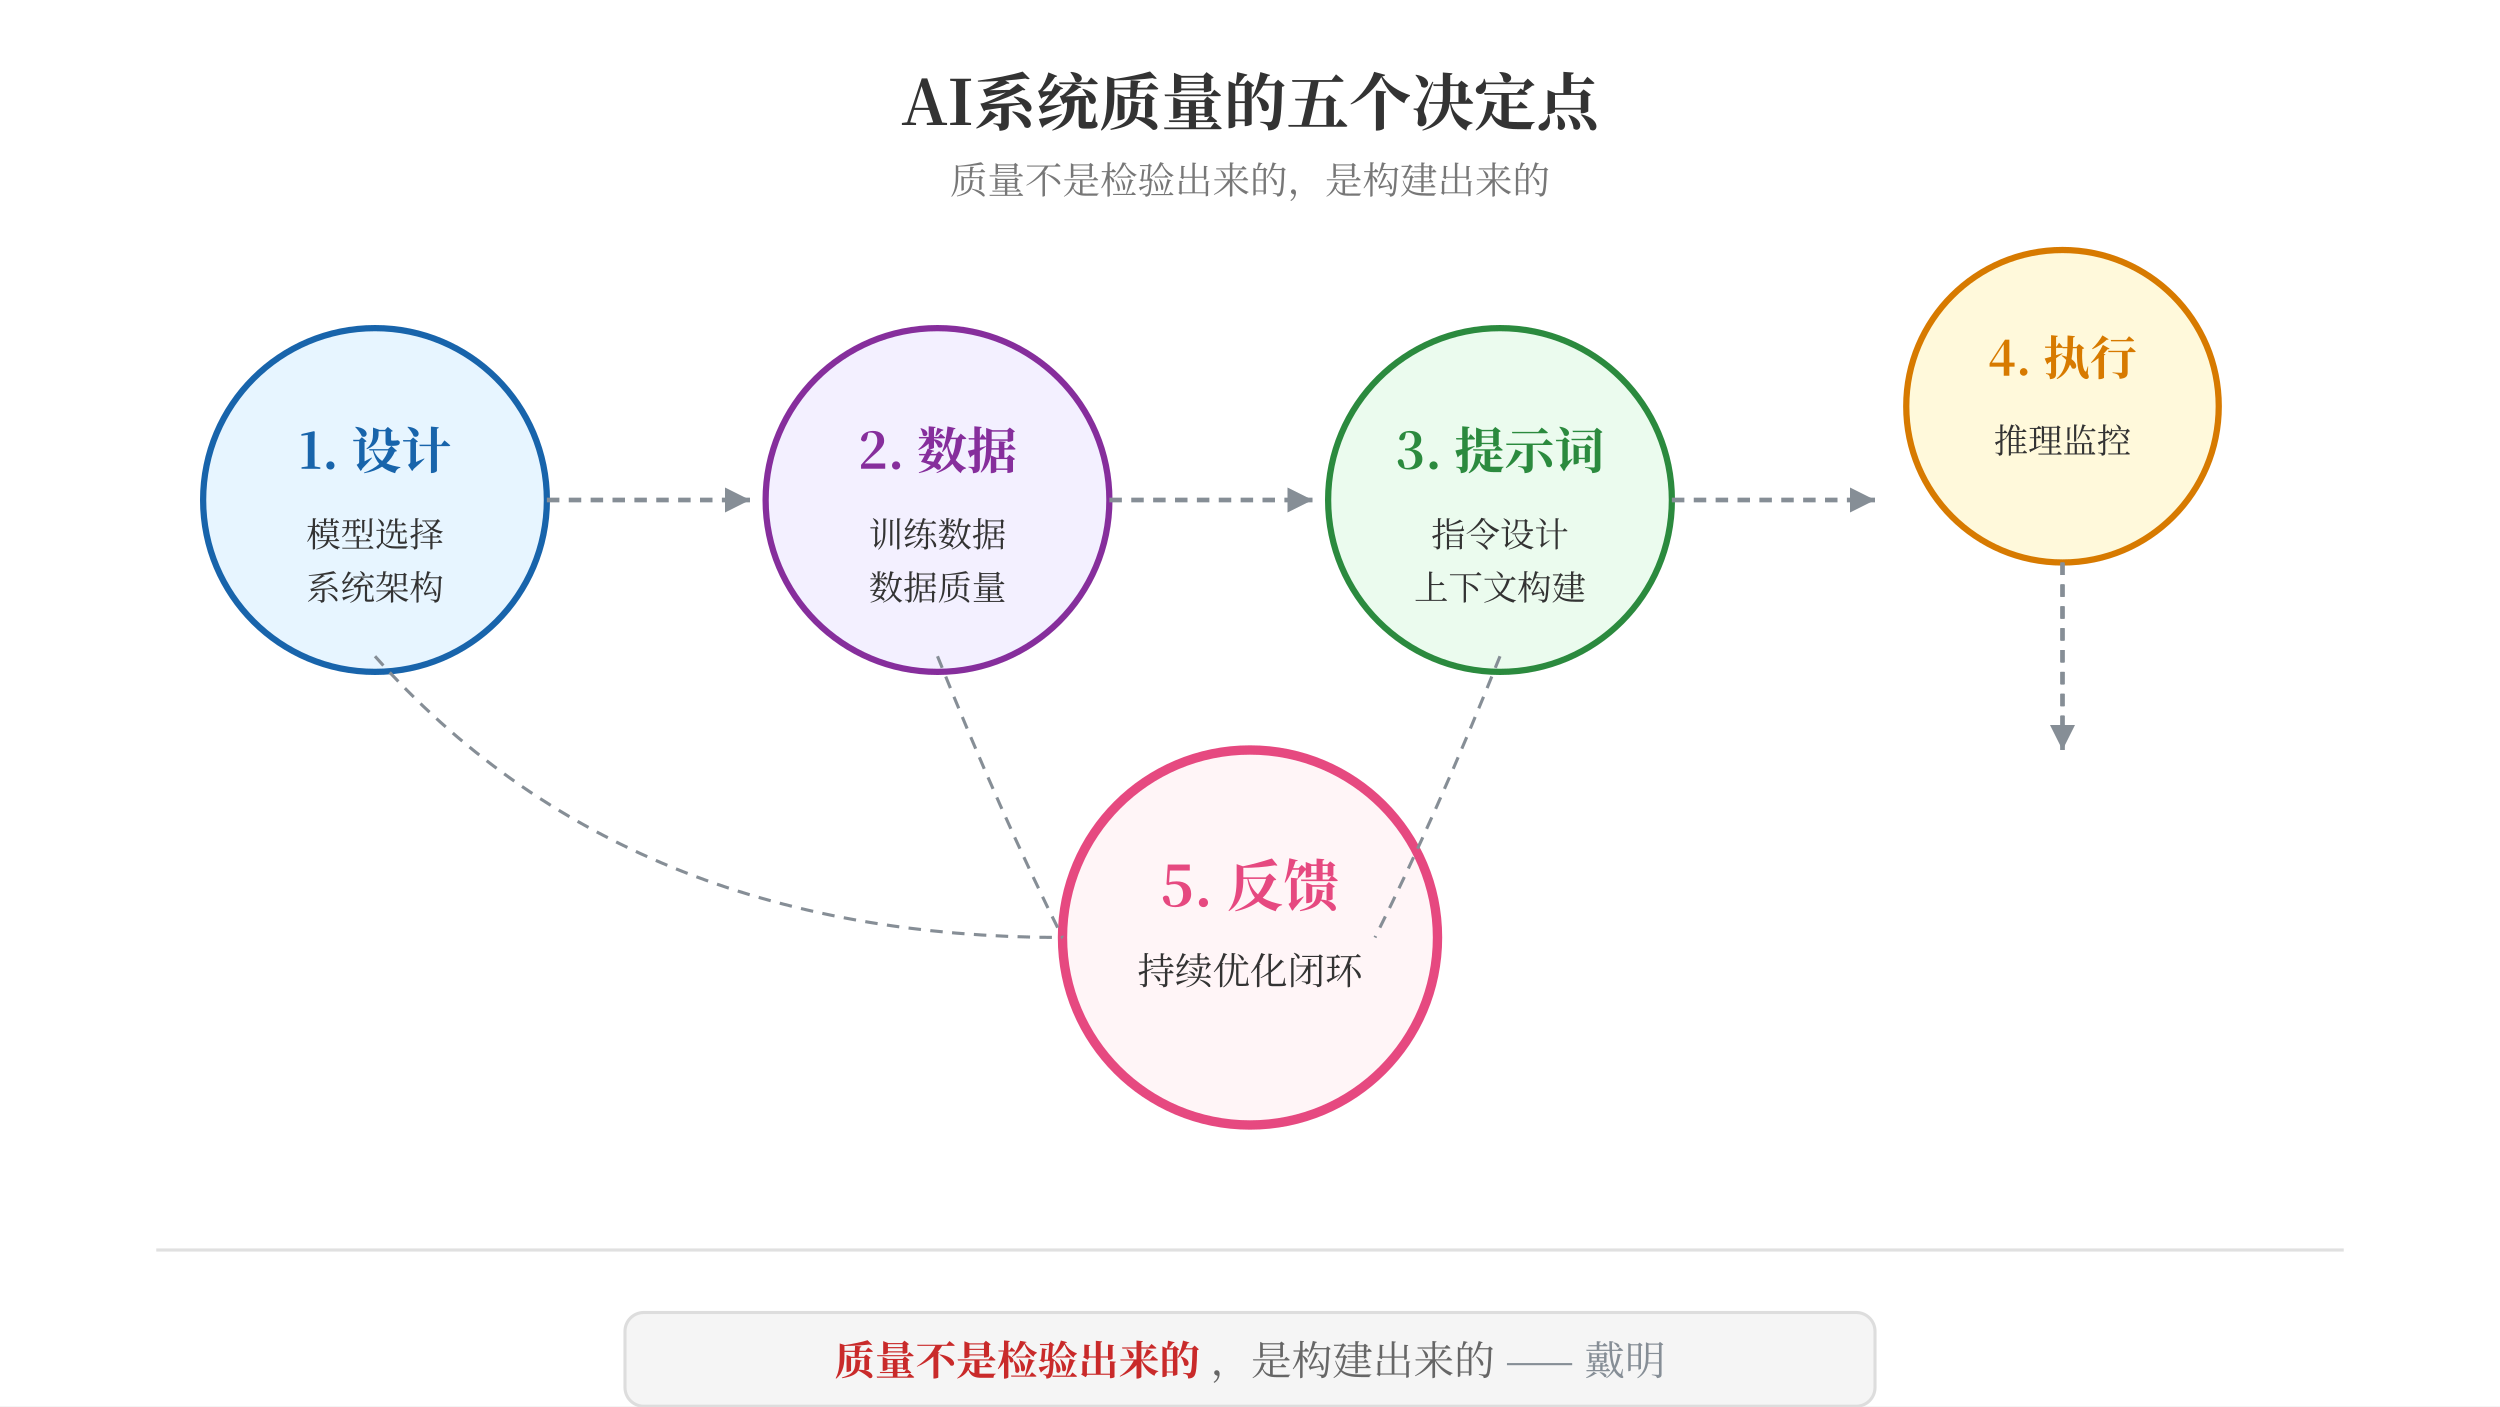
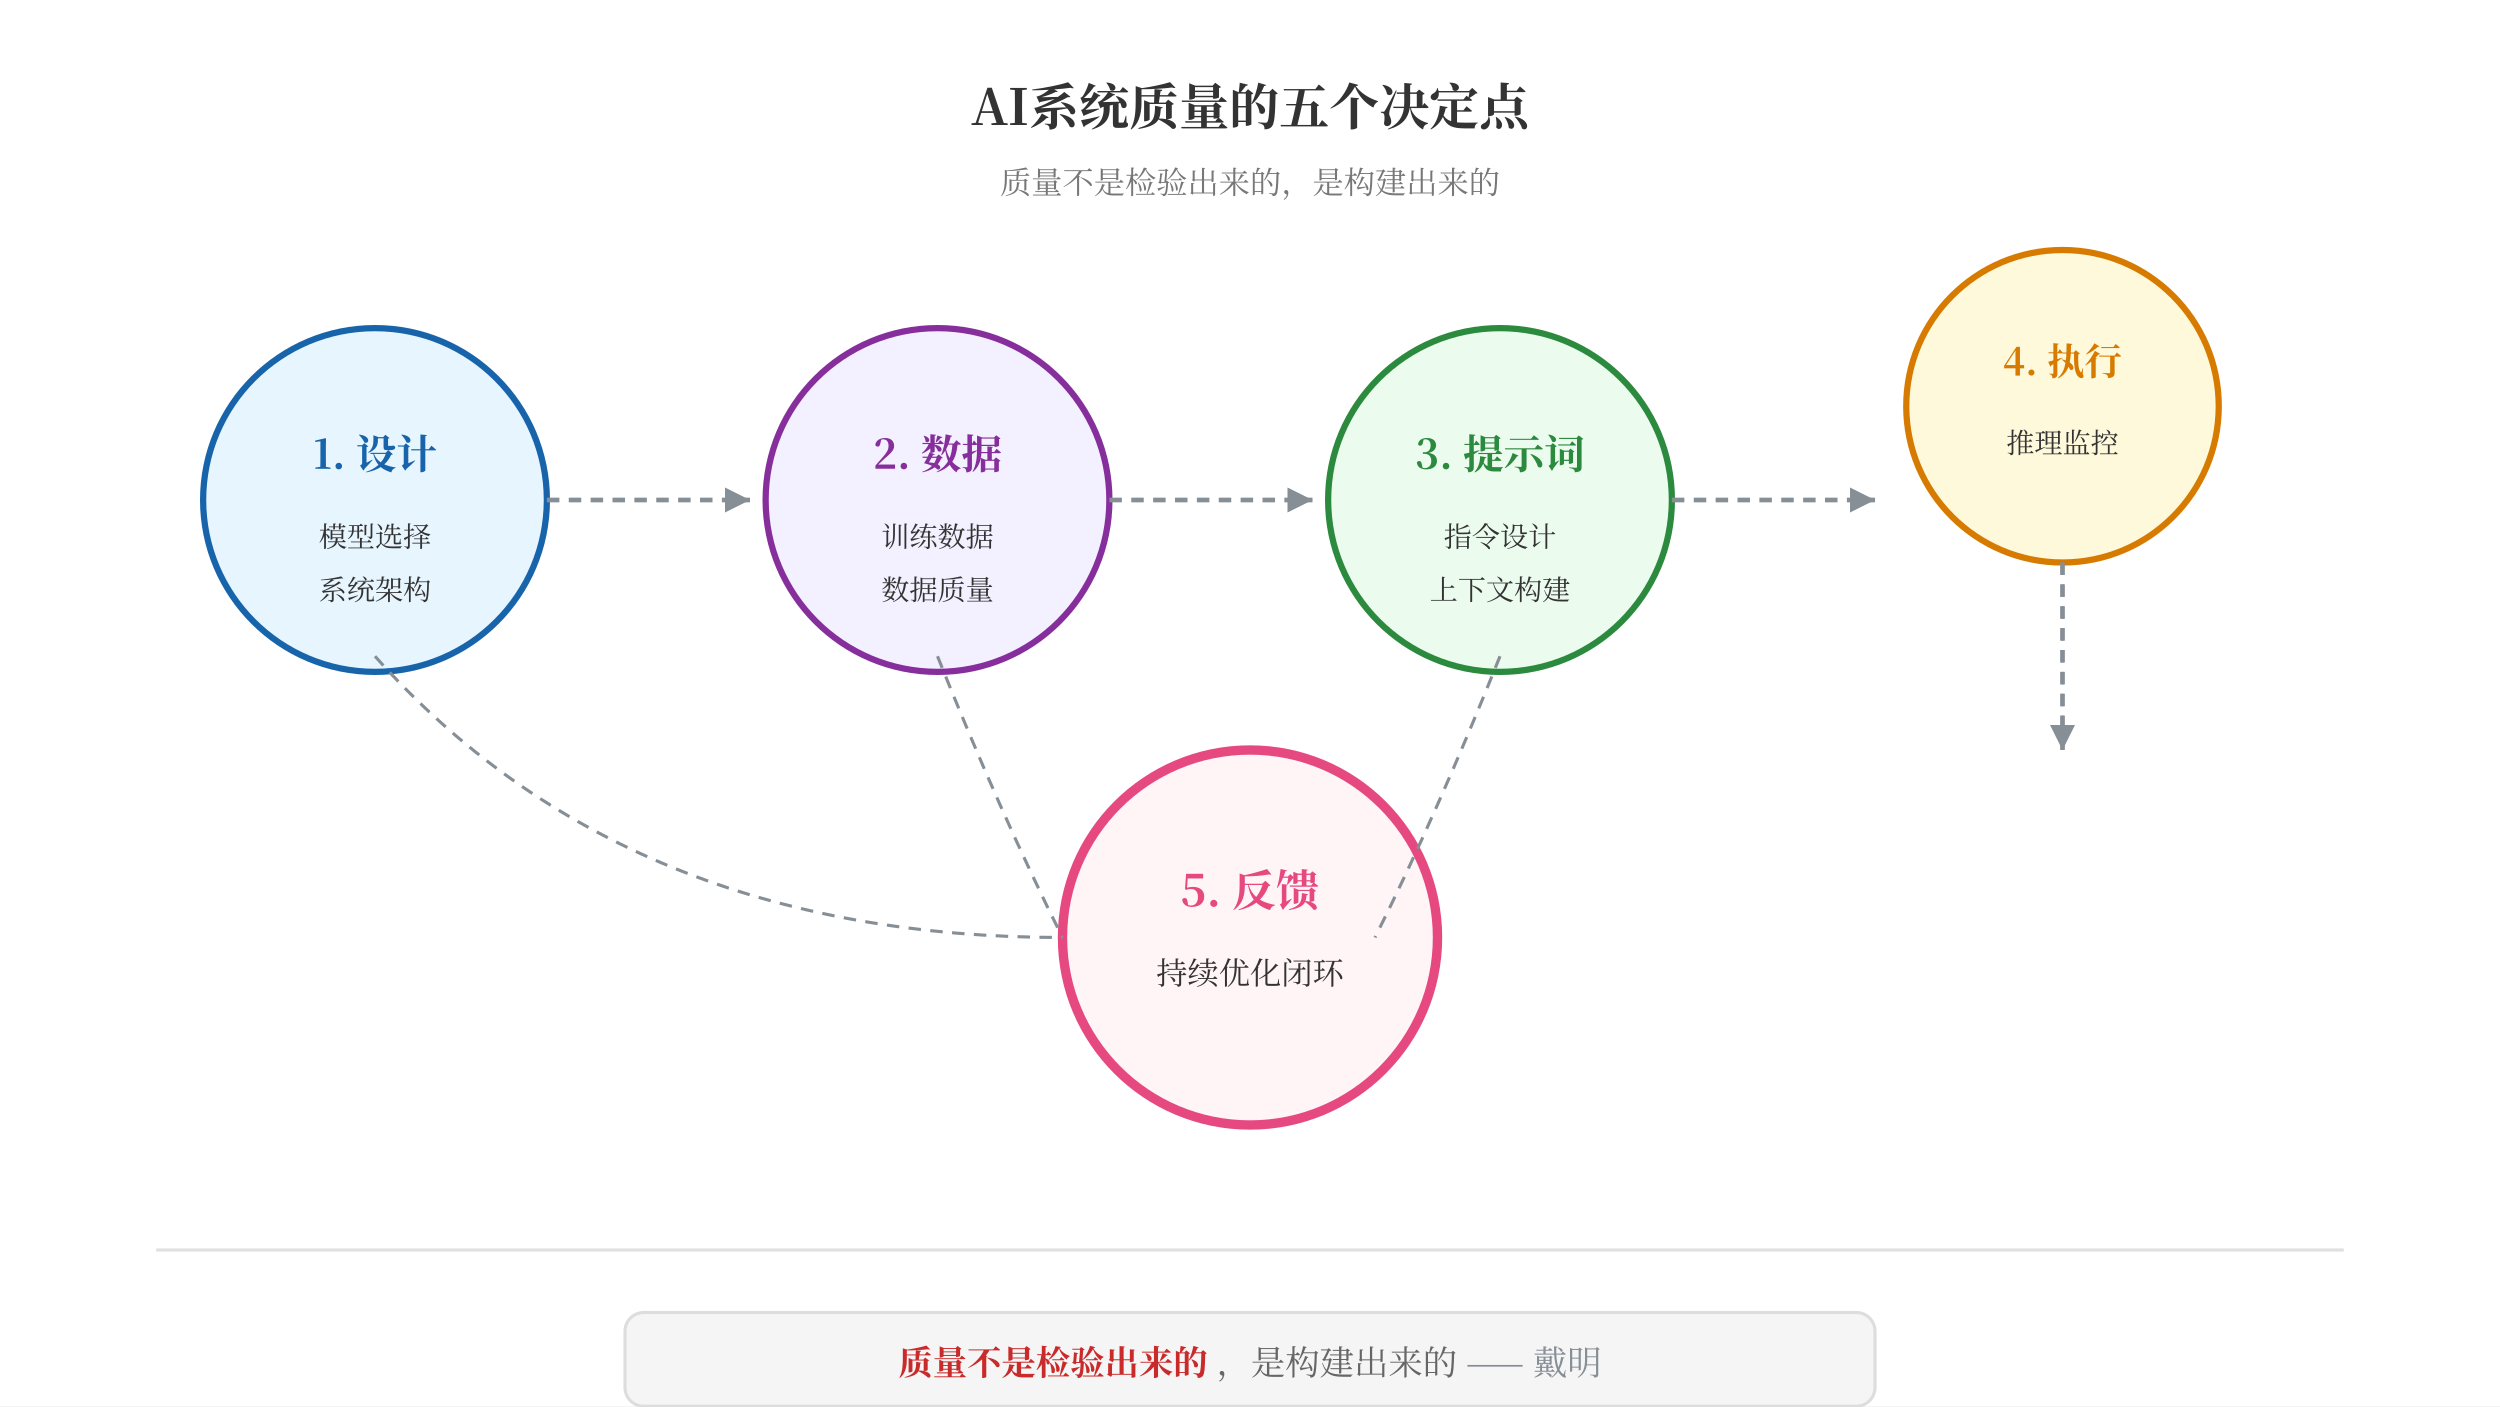
<svg xmlns="http://www.w3.org/2000/svg" viewBox="0 0 800 450" style="font-family: 'Noto Serif CJK SC', serif; background: #fefefe;">
  <rect width="800" height="450" fill="white" />
-   <text x="400" y="40" text-anchor="middle" font-size="20" font-weight="bold" fill="#333">AI系统质量的五个决定点</text>
-   <text x="400" y="62" text-anchor="middle" font-size="12" fill="#777">质量不是检验出来的，是构建出来的</text>
+   <text x="400" y="40" text-anchor="middle" font-size="16" font-weight="bold" fill="#333">AI系统质量的五个决定点</text>
+   <text x="400" y="62" text-anchor="middle" font-size="10" fill="#777">质量不是检验出来的，是构建出来的</text>
  <circle cx="120" cy="160" r="55" fill="#e7f5ff" stroke="#1864ab" stroke-width="2" />
-   <text x="120" y="150" text-anchor="middle" font-size="16" font-weight="bold" fill="#1864ab">1. 设计</text>
-   <text x="120" y="175" text-anchor="middle" font-size="11" fill="#333">模型选择</text>
-   <text x="120" y="192" text-anchor="middle" font-size="11" fill="#333">系统架构</text>
+   <text x="120" y="150" text-anchor="middle" font-size="13" font-weight="bold" fill="#1864ab">1. 设计</text>
+   <text x="120" y="175" text-anchor="middle" font-size="9" fill="#333">模型选择</text>
+   <text x="120" y="192" text-anchor="middle" font-size="9" fill="#333">系统架构</text>
  <path d="M175 160 L240 160" fill="none" stroke="#868e96" stroke-width="1.5" stroke-dasharray="4,3" />
  <polygon points="240,160 232,156 232,164" fill="#868e96" />
  <circle cx="300" cy="160" r="55" fill="#f3f0ff" stroke="#862e9c" stroke-width="2" />
-   <text x="300" y="150" text-anchor="middle" font-size="16" font-weight="bold" fill="#862e9c">2. 数据</text>
-   <text x="300" y="175" text-anchor="middle" font-size="11" fill="#333">训练数据</text>
-   <text x="300" y="192" text-anchor="middle" font-size="11" fill="#333">数据质量</text>
+   <text x="300" y="150" text-anchor="middle" font-size="13" font-weight="bold" fill="#862e9c">2. 数据</text>
+   <text x="300" y="175" text-anchor="middle" font-size="9" fill="#333">训练数据</text>
+   <text x="300" y="192" text-anchor="middle" font-size="9" fill="#333">数据质量</text>
  <path d="M355 160 L420 160" fill="none" stroke="#868e96" stroke-width="1.5" stroke-dasharray="4,3" />
  <polygon points="420,160 412,156 412,164" fill="#868e96" />
  <circle cx="480" cy="160" r="55" fill="#ebfbee" stroke="#2b8a3e" stroke-width="2" />
-   <text x="480" y="150" text-anchor="middle" font-size="16" font-weight="bold" fill="#2b8a3e">3. 提示词</text>
-   <text x="480" y="175" text-anchor="middle" font-size="11" fill="#333">指令设计</text>
-   <text x="480" y="192" text-anchor="middle" font-size="11" fill="#333">上下文构建</text>
+   <text x="480" y="150" text-anchor="middle" font-size="13" font-weight="bold" fill="#2b8a3e">3. 提示词</text>
+   <text x="480" y="175" text-anchor="middle" font-size="9" fill="#333">指令设计</text>
+   <text x="480" y="192" text-anchor="middle" font-size="9" fill="#333">上下文构建</text>
  <path d="M535 160 L600 160" fill="none" stroke="#868e96" stroke-width="1.5" stroke-dasharray="4,3" />
  <polygon points="600,160 592,156 592,164" fill="#868e96" />
  <circle cx="660" cy="130" r="50" fill="#fff9db" stroke="#d77a00" stroke-width="2" />
-   <text x="660" y="120" text-anchor="middle" font-size="15" font-weight="bold" fill="#d77a00">4. 执行</text>
-   <text x="660" y="145" text-anchor="middle" font-size="11" fill="#333">推理监控</text>
+   <text x="660" y="120" text-anchor="middle" font-size="12" font-weight="bold" fill="#d77a00">4. 执行</text>
+   <text x="660" y="145" text-anchor="middle" font-size="9" fill="#333">推理监控</text>
  <path d="M660 180 L660 240" fill="none" stroke="#868e96" stroke-width="1.5" stroke-dasharray="4,3" />
  <polygon points="660,240 656,232 664,232" fill="#868e96" />
  <circle cx="400" cy="300" r="60" fill="#fff5f7" stroke="#e64980" stroke-width="3" />
-   <text x="400" y="290" text-anchor="middle" font-size="18" font-weight="bold" fill="#e64980">5. 反馈</text>
-   <text x="400" y="315" text-anchor="middle" font-size="12" fill="#333">持续优化闭环</text>
+   <text x="400" y="290" text-anchor="middle" font-size="14" font-weight="bold" fill="#e64980">5. 反馈</text>
+   <text x="400" y="315" text-anchor="middle" font-size="10" fill="#333">持续优化闭环</text>
  <path d="M120 210 Q200 300 340 300" fill="none" stroke="#868e96" stroke-width="1" stroke-dasharray="4,3" />
  <path d="M300 210 Q320 260 340 300" fill="none" stroke="#868e96" stroke-width="1" stroke-dasharray="4,3" />
  <path d="M480 210 Q460 260 440 300" fill="none" stroke="#868e96" stroke-width="1" stroke-dasharray="4,3" />
  <path d="M660 180 L660 240" fill="none" stroke="#868e96" stroke-width="1" stroke-dasharray="4,3" />
  <line x1="50" y1="400" x2="750" y2="400" stroke="#e0e0e0" stroke-width="1" />
  <rect x="200" y="420" width="400" height="30" rx="6" fill="#f5f5f5" stroke="#ddd" stroke-width="1" />
-   <text x="400" y="440" text-anchor="middle" font-size="13">
+   <text x="400" y="440" text-anchor="middle" font-size="11">
    <tspan fill="#c92a2a" font-weight="bold">质量不是检验出来的</tspan>
    <tspan fill="#666">，是构建出来的</tspan>
    <tspan fill="#868e96"> —— 戴明</tspan>
  </text>
</svg>
